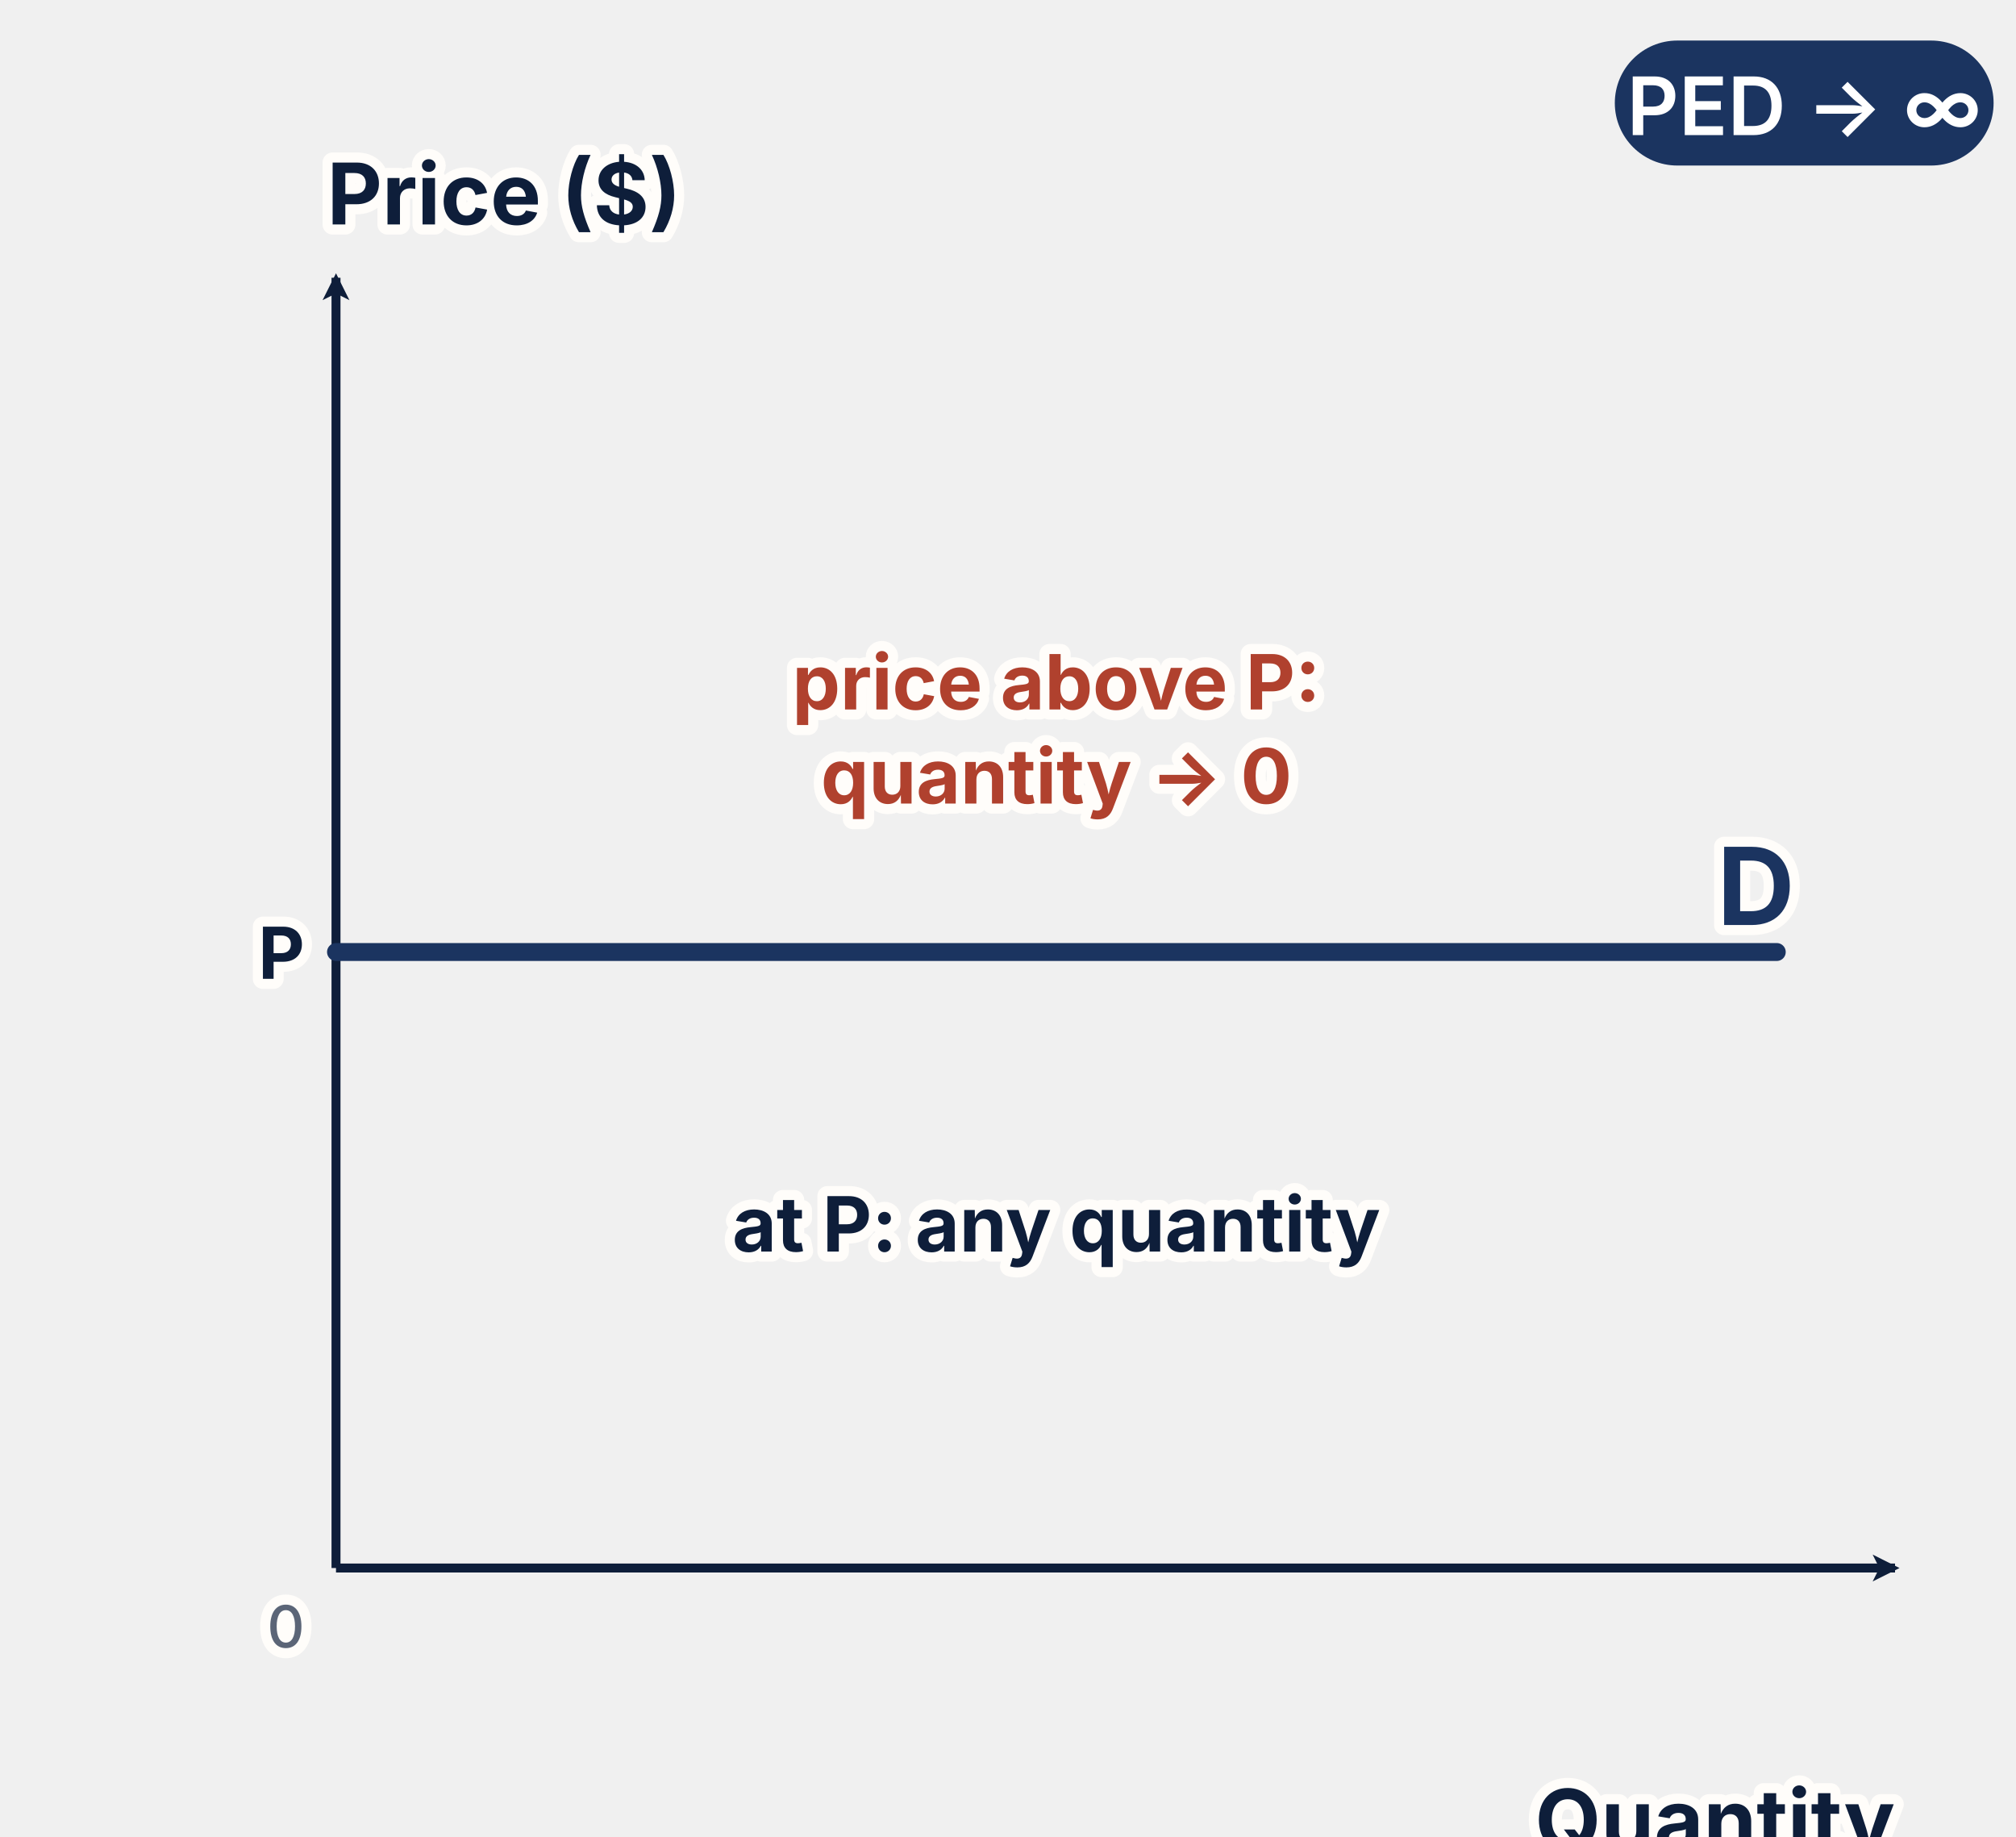
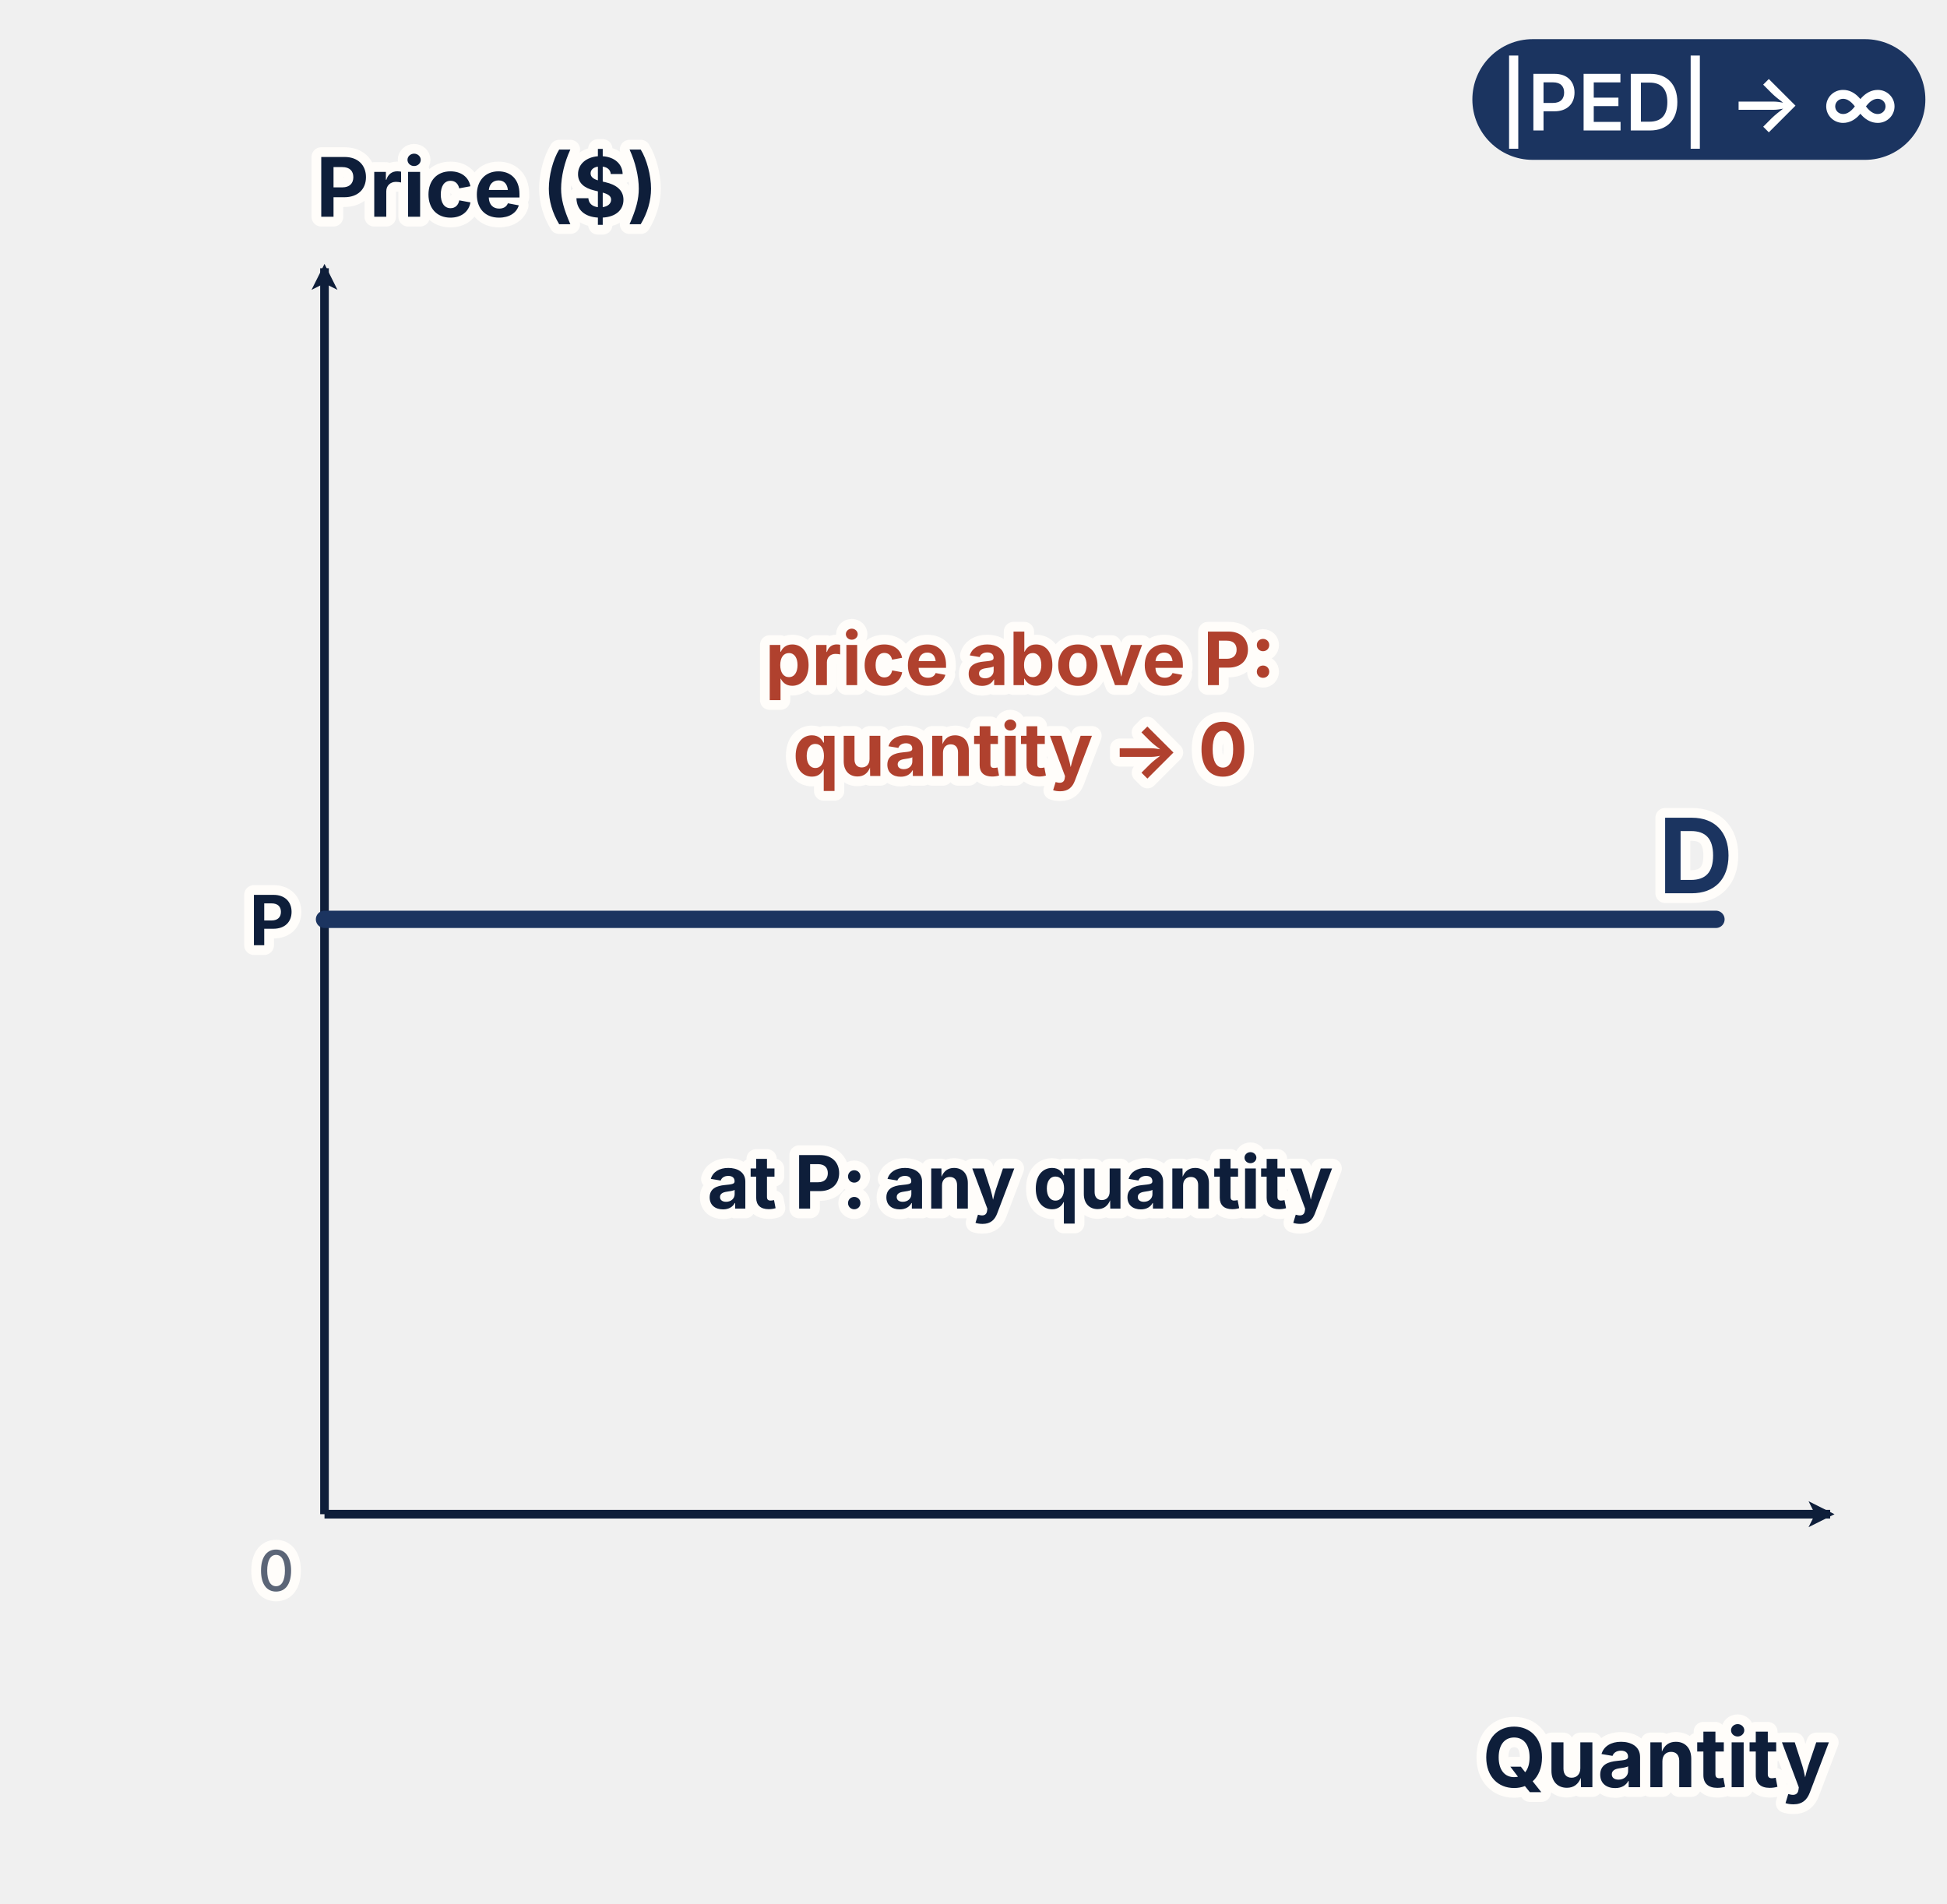
- <svg xmlns="http://www.w3.org/2000/svg" width="900" height="820" viewBox="0 0 900 820">
+ <svg xmlns="http://www.w3.org/2000/svg" width="900" height="880" viewBox="0 0 900 880">
  <defs>
    <marker id="ah0E1E3A" viewBox="0 0 12 12" refX="10" refY="6" markerWidth="12" markerHeight="12" markerUnits="userSpaceOnUse" orient="auto-start-reverse">
      <path d="M0,0 L12,6 L0,12 L3,6 z" fill="#0E1E3A" />
    </marker>
  </defs>
  <line x1="150.0" y1="700.0" x2="150.0" y2="124.0" stroke="#0E1E3A" stroke-width="4" stroke-linecap="butt" marker-end="url(#ah0E1E3A)" opacity="1" />
  <line x1="150.0" y1="700.0" x2="846.0" y2="700.0" stroke="#0E1E3A" stroke-width="4" stroke-linecap="butt" marker-end="url(#ah0E1E3A)" opacity="1" />
  <text x="136.0" y="726.0" font-family="Inter, 'Helvetica Neue', Arial, sans-serif" font-size="26" fill="#5B6577" text-anchor="end" font-weight="500" dominant-baseline="middle" paint-order="stroke" stroke="#FFFDFA" stroke-width="9" stroke-linejoin="round">0</text>
  <text x="146.0" y="86.0" font-family="Inter, 'Helvetica Neue', Arial, sans-serif" font-size="38" fill="#0E1E3A" text-anchor="start" font-weight="700" dominant-baseline="middle" paint-order="stroke" stroke="#FFFDFA" stroke-width="9" stroke-linejoin="round">Price ($)</text>
  <text x="846.0" y="812.0" font-family="Inter, 'Helvetica Neue', Arial, sans-serif" font-size="38" fill="#0E1E3A" text-anchor="end" font-weight="700" dominant-baseline="middle" paint-order="stroke" stroke="#FFFDFA" stroke-width="9" stroke-linejoin="round">Quantity</text>
  <line x1="150.0" y1="425.0" x2="793.2" y2="425.0" stroke="#1B3460" stroke-width="8" stroke-linecap="round" opacity="1" />
  <text x="801.2" y="395.0" font-family="Inter, 'Helvetica Neue', Arial, sans-serif" font-size="48" fill="#1B3460" text-anchor="end" font-weight="700" dominant-baseline="middle" paint-order="stroke" stroke="#FFFDFA" stroke-width="9" stroke-linejoin="round">D</text>
  <line x1="150.0" y1="425.0" x2="150.0" y2="425.0" stroke="#8C93A0" stroke-width="2.5" stroke-linecap="butt" stroke-dasharray="9 9" opacity="1" />
  <text x="136.0" y="425.0" font-family="Inter, 'Helvetica Neue', Arial, sans-serif" font-size="32" fill="#0E1E3A" text-anchor="end" font-weight="700" dominant-baseline="middle" paint-order="stroke" stroke="#FFFDFA" stroke-width="9" stroke-linejoin="round">P</text>
  <text x="471.6" y="304.0" font-family="Inter, 'Helvetica Neue', Arial, sans-serif" font-size="34" fill="#B0412E" text-anchor="middle" font-weight="700" dominant-baseline="middle" paint-order="stroke" stroke="#FFFDFA" stroke-width="9" stroke-linejoin="round">price above P:</text>
  <text x="471.6" y="346.0" font-family="Inter, 'Helvetica Neue', Arial, sans-serif" font-size="34" fill="#B0412E" text-anchor="middle" font-weight="700" dominant-baseline="middle" paint-order="stroke" stroke="#FFFDFA" stroke-width="9" stroke-linejoin="round">quantity → 0</text>
  <text x="471.6" y="546.0" font-family="Inter, 'Helvetica Neue', Arial, sans-serif" font-size="34" fill="#0E1E3A" text-anchor="middle" font-weight="700" dominant-baseline="middle" paint-order="stroke" stroke="#FFFDFA" stroke-width="9" stroke-linejoin="round">at P: any quantity</text>
-   <rect x="720.9" y="18.1" width="169.1" height="55.8" rx="27.9" fill="#1B3460" opacity="1" />
-   <text x="805.4" y="47.0" font-family="Inter, 'Helvetica Neue', Arial, sans-serif" font-size="36" fill="#FFFFFF" text-anchor="middle" font-weight="600" dominant-baseline="middle">PED → ∞</text>
+   <rect x="680.6" y="18.1" width="209.4" height="55.8" rx="27.9" fill="#1B3460" opacity="1" />
+   <text x="785.3" y="47.0" font-family="Inter, 'Helvetica Neue', Arial, sans-serif" font-size="36" fill="#FFFFFF" text-anchor="middle" font-weight="600" dominant-baseline="middle">|PED| → ∞</text>
</svg>
